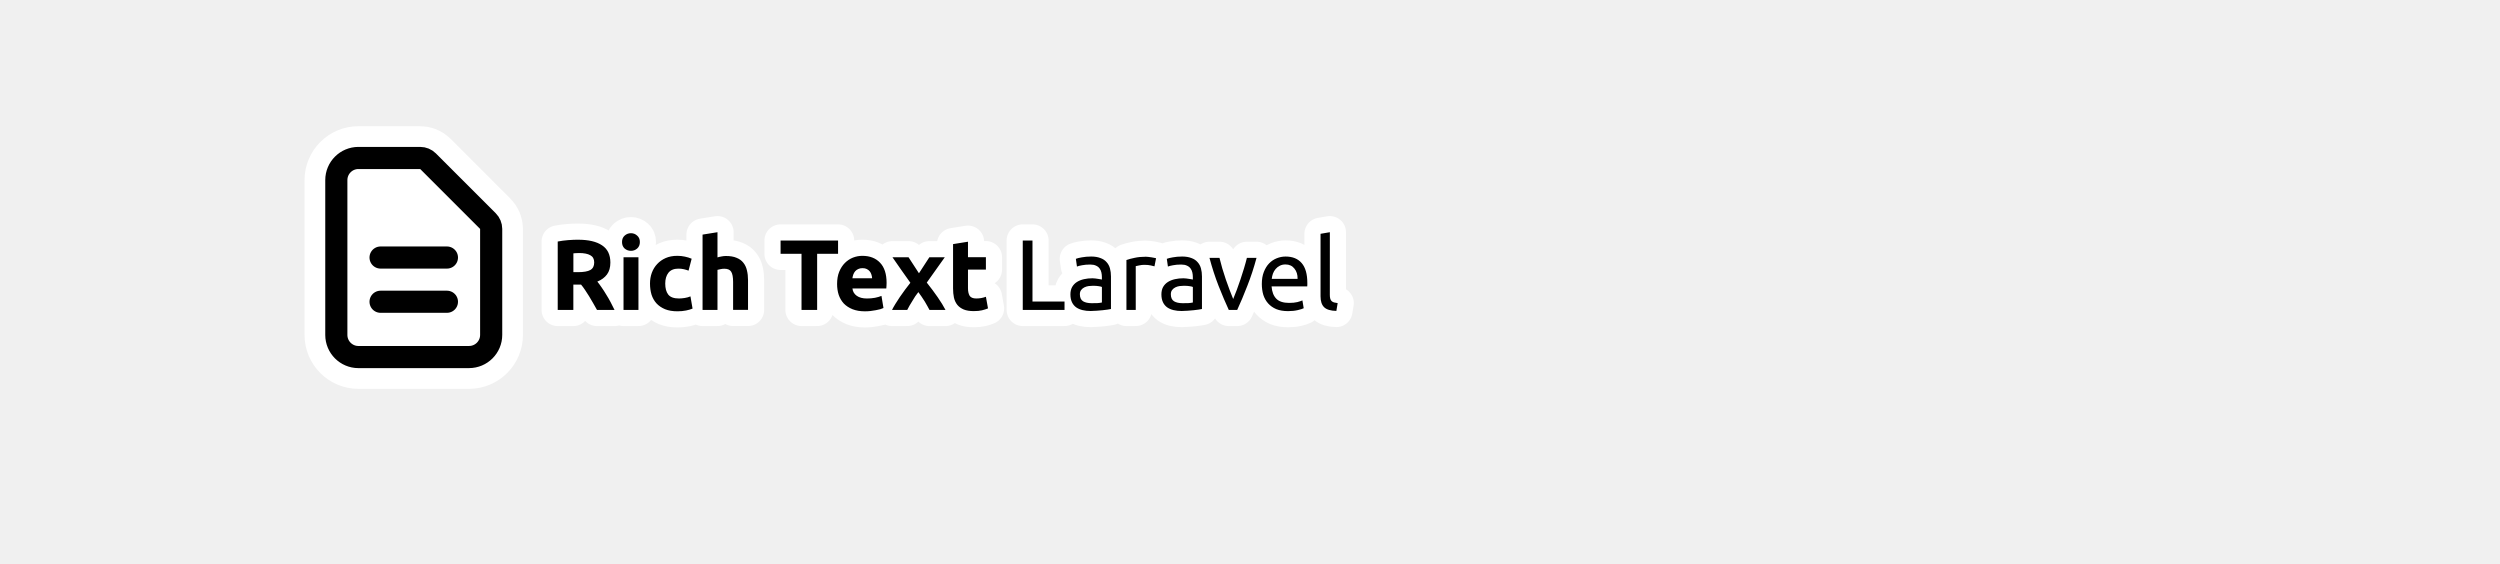
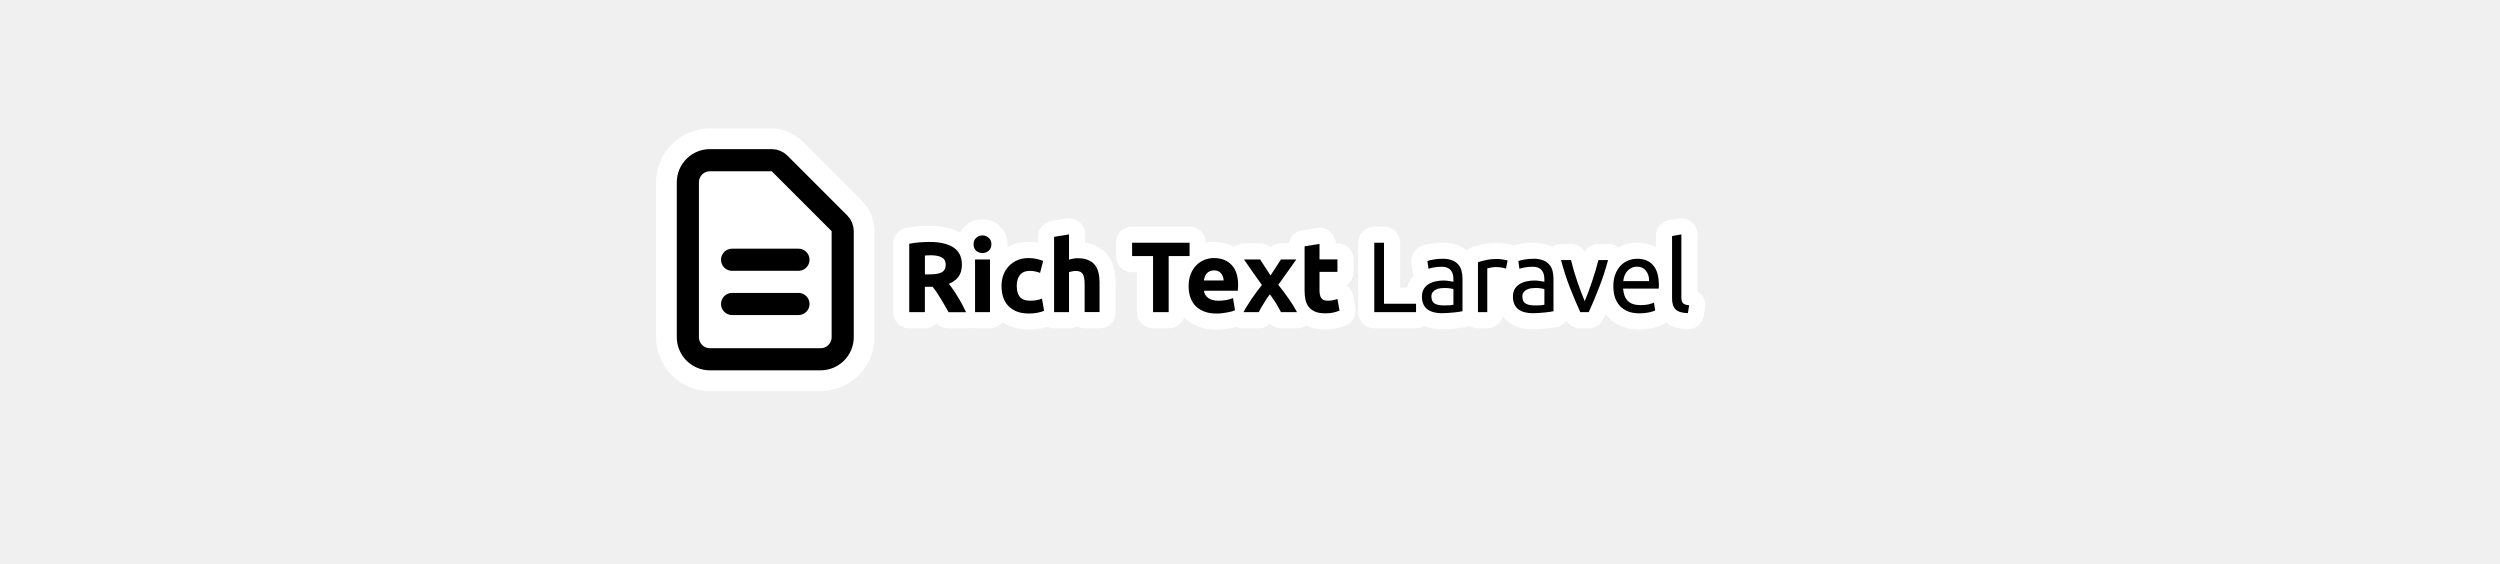
<svg xmlns="http://www.w3.org/2000/svg" width="485.03" height="109.404" viewBox="0 0 128.326 28.947" version="1.1" id="svg14">
  <defs id="defs18" />
-   <path id="text6" style="line-height:1.25;stroke:#ffffff;stroke-width:1.657;stroke-linejoin:round;stroke-miterlimit:4;stroke-dasharray:none;paint-order:stroke fill markers" d="m 36.827,11.92 -0.766,0.123 v 3.866 h 0.766 v -2.057 c 0.048,-0.014 0.101,-0.026 0.159,-0.036 0.062,-0.014 0.127,-0.021 0.195,-0.021 0.171,0 0.288,0.052 0.35,0.154 0.065,0.103 0.098,0.278 0.098,0.524 v 1.434 h 0.766 v -1.527 c 0,-0.185 -0.019,-0.353 -0.057,-0.504 -0.034,-0.151 -0.096,-0.281 -0.185,-0.391 -0.086,-0.11 -0.202,-0.194 -0.35,-0.252 -0.144,-0.062 -0.326,-0.092 -0.545,-0.092 -0.075,0 -0.154,0.008 -0.236,0.026 -0.079,0.014 -0.144,0.029 -0.195,0.047 z m 31.435,0 -0.478,0.082 v 3.209 c 0,0.254 0.062,0.44 0.185,0.56 0.123,0.12 0.333,0.183 0.627,0.19 l 0.067,-0.401 c -0.075,-0.01 -0.139,-0.022 -0.19,-0.036 -0.051,-0.017 -0.093,-0.041 -0.124,-0.072 -0.031,-0.031 -0.053,-0.072 -0.067,-0.124 -0.014,-0.051 -0.021,-0.116 -0.021,-0.195 z m -35.877,0.051 c -0.123,0 -0.231,0.041 -0.324,0.124 -0.089,0.079 -0.134,0.188 -0.134,0.329 0,0.141 0.045,0.252 0.134,0.334 0.093,0.079 0.201,0.118 0.324,0.118 0.123,0 0.23,-0.04 0.319,-0.118 0.093,-0.082 0.139,-0.194 0.139,-0.334 0,-0.141 -0.046,-0.25 -0.139,-0.329 -0.089,-0.082 -0.195,-0.124 -0.319,-0.124 z M 29.67,12.305 c -0.147,0 -0.315,0.007 -0.504,0.021 -0.185,0.014 -0.365,0.038 -0.54,0.072 v 3.512 h 0.802 v -1.301 h 0.396 c 0.069,0.082 0.137,0.175 0.206,0.278 0.069,0.099 0.137,0.206 0.206,0.319 0.072,0.113 0.14,0.23 0.206,0.35 0.069,0.12 0.136,0.238 0.201,0.355 h 0.9 c -0.062,-0.13 -0.128,-0.262 -0.2,-0.396 -0.072,-0.137 -0.147,-0.267 -0.226,-0.391 -0.075,-0.127 -0.152,-0.247 -0.231,-0.36 -0.079,-0.117 -0.154,-0.219 -0.226,-0.309 0.216,-0.089 0.38,-0.211 0.494,-0.365 0.117,-0.158 0.175,-0.362 0.175,-0.612 0,-0.401 -0.142,-0.696 -0.427,-0.884 -0.284,-0.192 -0.694,-0.288 -1.229,-0.288 z m 10.396,0.041 v 0.684 h 1.075 v 2.879 h 0.802 v -2.879 h 1.074 v -0.684 z m 12.432,0 v 3.563 h 2.144 v -0.432 h -1.645 V 12.346 Z m -2.812,0.062 -0.766,0.123 v 2.273 c 0,0.175 0.015,0.334 0.046,0.478 0.034,0.144 0.093,0.267 0.175,0.37 0.082,0.099 0.192,0.178 0.329,0.236 0.137,0.055 0.31,0.082 0.519,0.082 0.165,0 0.303,-0.014 0.416,-0.041 0.113,-0.027 0.216,-0.06 0.309,-0.098 l -0.108,-0.597 c -0.072,0.027 -0.153,0.05 -0.242,0.067 -0.086,0.014 -0.17,0.021 -0.252,0.021 -0.171,0 -0.286,-0.048 -0.344,-0.144 -0.055,-0.096 -0.082,-0.225 -0.082,-0.386 v -0.951 h 0.92 v -0.638 h -0.92 z m -19.969,0.581 c 0.257,0 0.451,0.038 0.581,0.113 0.134,0.072 0.201,0.195 0.201,0.37 0,0.182 -0.065,0.31 -0.195,0.386 -0.13,0.075 -0.346,0.113 -0.648,0.113 h -0.226 v -0.966 c 0.041,-0.004 0.084,-0.007 0.129,-0.01 0.048,-0.004 0.101,-0.005 0.159,-0.005 z m 5.038,0.144 c -0.219,0 -0.415,0.038 -0.586,0.113 -0.171,0.075 -0.317,0.178 -0.437,0.308 -0.12,0.127 -0.212,0.278 -0.277,0.453 -0.062,0.171 -0.092,0.355 -0.092,0.55 0,0.202 0.026,0.391 0.077,0.565 0.055,0.171 0.139,0.32 0.252,0.447 0.117,0.127 0.264,0.228 0.442,0.303 0.178,0.072 0.391,0.108 0.638,0.108 0.161,0 0.309,-0.014 0.442,-0.041 0.134,-0.027 0.245,-0.06 0.334,-0.098 l -0.108,-0.627 c -0.089,0.038 -0.187,0.065 -0.293,0.082 -0.106,0.017 -0.206,0.026 -0.298,0.026 -0.261,0 -0.444,-0.067 -0.55,-0.201 -0.103,-0.134 -0.154,-0.322 -0.154,-0.565 0,-0.23 0.055,-0.415 0.164,-0.555 0.113,-0.141 0.283,-0.211 0.509,-0.211 0.106,0 0.202,0.01 0.288,0.031 0.086,0.021 0.164,0.044 0.236,0.072 l 0.159,-0.612 c -0.113,-0.048 -0.23,-0.084 -0.35,-0.108 -0.12,-0.027 -0.252,-0.041 -0.396,-0.041 z m 9.507,0 c -0.165,0 -0.326,0.031 -0.483,0.092 -0.154,0.062 -0.291,0.153 -0.411,0.273 -0.12,0.12 -0.218,0.271 -0.293,0.453 -0.072,0.178 -0.108,0.387 -0.108,0.627 0,0.199 0.027,0.384 0.082,0.555 0.058,0.171 0.146,0.32 0.262,0.447 0.12,0.123 0.269,0.221 0.447,0.293 0.182,0.072 0.394,0.108 0.638,0.108 0.096,0 0.192,-0.005 0.288,-0.016 0.096,-0.01 0.185,-0.024 0.267,-0.041 0.086,-0.014 0.163,-0.031 0.232,-0.051 0.069,-0.021 0.123,-0.041 0.165,-0.062 l -0.103,-0.622 c -0.086,0.038 -0.197,0.07 -0.334,0.098 -0.134,0.024 -0.271,0.036 -0.411,0.036 -0.219,0 -0.394,-0.046 -0.524,-0.139 -0.13,-0.093 -0.204,-0.218 -0.221,-0.375 h 1.738 c 0.004,-0.041 0.007,-0.087 0.01,-0.139 0.004,-0.055 0.005,-0.105 0.005,-0.149 0,-0.456 -0.111,-0.8 -0.334,-1.033 -0.223,-0.237 -0.526,-0.355 -0.91,-0.355 z m 11.738,0.036 c -0.168,0 -0.324,0.014 -0.468,0.041 -0.144,0.024 -0.247,0.05 -0.308,0.077 l 0.056,0.396 c 0.058,-0.024 0.146,-0.046 0.262,-0.067 0.12,-0.024 0.259,-0.036 0.416,-0.036 0.123,0 0.223,0.019 0.298,0.056 0.079,0.034 0.14,0.082 0.185,0.144 0.045,0.058 0.076,0.127 0.093,0.206 0.017,0.075 0.026,0.153 0.026,0.232 v 0.133 c -0.014,-0.004 -0.038,-0.009 -0.072,-0.015 -0.034,-0.007 -0.076,-0.014 -0.124,-0.02 -0.045,-0.01 -0.093,-0.017 -0.144,-0.021 -0.051,-0.007 -0.101,-0.01 -0.149,-0.01 -0.151,0 -0.295,0.015 -0.432,0.046 -0.137,0.031 -0.257,0.079 -0.36,0.144 -0.103,0.065 -0.185,0.151 -0.247,0.257 -0.058,0.106 -0.088,0.233 -0.088,0.38 0,0.154 0.026,0.286 0.077,0.396 0.051,0.11 0.124,0.199 0.216,0.267 0.093,0.065 0.202,0.113 0.329,0.144 0.127,0.031 0.266,0.046 0.416,0.046 0.106,0 0.212,-0.005 0.319,-0.015 0.11,-0.007 0.211,-0.015 0.303,-0.026 0.093,-0.01 0.175,-0.021 0.247,-0.031 0.075,-0.014 0.134,-0.024 0.175,-0.031 v -1.671 c 0,-0.151 -0.017,-0.288 -0.051,-0.411 -0.034,-0.127 -0.093,-0.235 -0.175,-0.324 -0.079,-0.093 -0.185,-0.163 -0.319,-0.211 -0.13,-0.051 -0.291,-0.077 -0.483,-0.077 z m 4.669,0 c -0.168,0 -0.324,0.014 -0.468,0.041 -0.144,0.024 -0.247,0.05 -0.308,0.077 l 0.056,0.396 c 0.058,-0.024 0.146,-0.046 0.262,-0.067 0.12,-0.024 0.259,-0.036 0.416,-0.036 0.123,0 0.223,0.019 0.298,0.056 0.079,0.034 0.14,0.082 0.185,0.144 0.045,0.058 0.076,0.127 0.093,0.206 0.017,0.075 0.026,0.153 0.026,0.232 v 0.133 c -0.014,-0.004 -0.038,-0.009 -0.072,-0.015 -0.034,-0.007 -0.075,-0.014 -0.123,-0.02 -0.045,-0.01 -0.093,-0.017 -0.144,-0.021 -0.051,-0.007 -0.101,-0.01 -0.149,-0.01 -0.151,0 -0.295,0.015 -0.432,0.046 -0.137,0.031 -0.257,0.079 -0.36,0.144 -0.103,0.065 -0.185,0.151 -0.247,0.257 -0.058,0.106 -0.087,0.233 -0.087,0.38 0,0.154 0.026,0.286 0.077,0.396 0.051,0.11 0.124,0.199 0.216,0.267 0.093,0.065 0.202,0.113 0.329,0.144 0.127,0.031 0.266,0.046 0.416,0.046 0.106,0 0.212,-0.005 0.319,-0.015 0.11,-0.007 0.211,-0.015 0.303,-0.026 0.093,-0.01 0.175,-0.021 0.247,-0.031 0.075,-0.014 0.134,-0.024 0.175,-0.031 v -1.671 c 0,-0.151 -0.017,-0.288 -0.051,-0.411 -0.034,-0.127 -0.093,-0.235 -0.175,-0.324 -0.079,-0.093 -0.185,-0.163 -0.319,-0.211 -0.13,-0.051 -0.291,-0.077 -0.483,-0.077 z m 5.321,0 c -0.154,0 -0.305,0.029 -0.453,0.088 -0.147,0.058 -0.277,0.146 -0.391,0.262 -0.113,0.117 -0.204,0.264 -0.273,0.442 -0.069,0.175 -0.103,0.38 -0.103,0.617 0,0.202 0.026,0.389 0.077,0.56 0.055,0.168 0.137,0.314 0.247,0.437 0.11,0.123 0.249,0.221 0.416,0.293 0.171,0.069 0.374,0.103 0.607,0.103 0.185,0 0.35,-0.017 0.494,-0.051 0.147,-0.034 0.25,-0.067 0.309,-0.098 l -0.067,-0.401 c -0.058,0.027 -0.146,0.056 -0.262,0.087 -0.113,0.027 -0.253,0.041 -0.421,0.041 -0.298,0 -0.518,-0.072 -0.658,-0.216 -0.141,-0.144 -0.221,-0.355 -0.242,-0.632 h 1.831 c 0.004,-0.027 0.005,-0.057 0.005,-0.088 v -0.082 c 0,-0.459 -0.096,-0.8 -0.288,-1.023 -0.192,-0.226 -0.468,-0.339 -0.828,-0.339 z m -7.183,0.01 c -0.209,0 -0.397,0.019 -0.565,0.056 -0.168,0.034 -0.309,0.072 -0.422,0.113 v 2.561 h 0.478 v -2.247 c 0.027,-0.007 0.084,-0.019 0.17,-0.036 0.089,-0.021 0.178,-0.031 0.267,-0.031 0.137,0 0.248,0.01 0.334,0.031 0.089,0.017 0.153,0.033 0.19,0.046 l 0.082,-0.416 c -0.021,-0.007 -0.053,-0.014 -0.098,-0.021 -0.041,-0.01 -0.087,-0.019 -0.139,-0.026 -0.051,-0.01 -0.105,-0.017 -0.159,-0.021 -0.051,-0.007 -0.098,-0.01 -0.139,-0.01 z m -26.803,0.026 v 2.704 h 0.766 v -2.704 z m 13.805,0 c 0.151,0.216 0.303,0.435 0.457,0.658 0.154,0.219 0.308,0.437 0.463,0.653 -0.089,0.11 -0.18,0.228 -0.273,0.355 -0.093,0.123 -0.182,0.249 -0.267,0.375 -0.082,0.123 -0.16,0.243 -0.232,0.36 -0.072,0.117 -0.128,0.218 -0.17,0.303 h 0.781 c 0.034,-0.069 0.074,-0.142 0.118,-0.221 l 0.144,-0.236 c 0.048,-0.082 0.097,-0.163 0.149,-0.242 0.055,-0.079 0.108,-0.151 0.159,-0.216 0.055,0.069 0.11,0.146 0.165,0.232 0.058,0.082 0.113,0.166 0.165,0.252 0.051,0.082 0.098,0.163 0.139,0.242 0.041,0.075 0.076,0.139 0.103,0.19 h 0.822 c -0.099,-0.192 -0.233,-0.41 -0.401,-0.653 -0.168,-0.243 -0.355,-0.494 -0.56,-0.751 l 0.925,-1.301 h -0.792 l -0.535,0.823 -0.535,-0.823 z m 16.273,0.031 c 0.134,0.5 0.289,0.98 0.468,1.44 0.182,0.459 0.356,0.871 0.524,1.234 h 0.432 c 0.168,-0.363 0.341,-0.775 0.519,-1.234 0.182,-0.459 0.339,-0.939 0.473,-1.44 h -0.494 c -0.041,0.168 -0.091,0.348 -0.149,0.54 -0.055,0.189 -0.115,0.377 -0.18,0.565 -0.062,0.185 -0.125,0.365 -0.19,0.54 -0.065,0.175 -0.127,0.331 -0.185,0.468 -0.058,-0.137 -0.12,-0.293 -0.185,-0.468 -0.065,-0.175 -0.13,-0.355 -0.195,-0.54 -0.062,-0.189 -0.122,-0.377 -0.18,-0.565 -0.055,-0.192 -0.103,-0.372 -0.144,-0.54 z m 3.902,0.339 c 0.195,0 0.348,0.07 0.458,0.211 0.113,0.137 0.168,0.314 0.164,0.53 h -1.327 c 0.01,-0.093 0.031,-0.183 0.062,-0.273 0.034,-0.089 0.08,-0.168 0.139,-0.236 0.058,-0.069 0.129,-0.123 0.211,-0.165 0.086,-0.045 0.183,-0.067 0.293,-0.067 z m -21.712,0.19 c 0.089,0 0.163,0.015 0.221,0.046 0.062,0.031 0.111,0.07 0.149,0.118 0.041,0.048 0.07,0.103 0.087,0.165 0.021,0.062 0.033,0.125 0.036,0.19 h -1.013 c 0.01,-0.065 0.026,-0.129 0.046,-0.19 0.024,-0.065 0.057,-0.122 0.098,-0.17 0.041,-0.048 0.093,-0.086 0.154,-0.113 0.062,-0.031 0.135,-0.046 0.221,-0.046 z m 11.841,0.905 c 0.11,0 0.202,0.007 0.278,0.02 0.079,0.01 0.135,0.024 0.17,0.041 v 0.797 c -0.058,0.014 -0.132,0.024 -0.221,0.031 -0.086,0.004 -0.185,0.005 -0.298,0.005 -0.189,0 -0.338,-0.033 -0.447,-0.098 -0.11,-0.069 -0.165,-0.189 -0.165,-0.36 0,-0.093 0.022,-0.166 0.067,-0.221 0.045,-0.058 0.099,-0.103 0.164,-0.134 0.069,-0.034 0.142,-0.056 0.221,-0.067 0.082,-0.01 0.16,-0.015 0.232,-0.015 z m 4.669,0 c 0.11,0 0.202,0.007 0.278,0.02 0.079,0.01 0.135,0.024 0.17,0.041 v 0.797 c -0.058,0.014 -0.132,0.024 -0.221,0.031 -0.086,0.004 -0.185,0.005 -0.298,0.005 -0.189,0 -0.338,-0.033 -0.447,-0.098 -0.11,-0.069 -0.164,-0.189 -0.164,-0.36 0,-0.093 0.022,-0.166 0.067,-0.221 0.045,-0.058 0.099,-0.103 0.164,-0.134 0.069,-0.034 0.142,-0.056 0.221,-0.067 0.082,-0.01 0.16,-0.015 0.232,-0.015 z" />
-   <path stroke-linecap="round" stroke-width="2.438" d="M 19.532,13.22 H 22.939 m -3.407,2.271 H 22.939 m 1.136,2.839 H 18.396 A 1.136,1.136 0 0 1 17.261,17.194 V 9.245 A 1.136,1.136 0 0 1 18.396,8.11 h 3.172 A 0.568,0.568 0 0 1 21.969,8.276 l 3.074,3.074 a 0.568,0.568 0 0 1 0.166,0.401 v 5.442 a 1.136,1.136 0 0 1 -1.136,1.136 z" fill="none" stroke="currentColor" style="stroke:#ffffff;stroke-width:3.263;stroke-linejoin:round;stroke-miterlimit:4;stroke-dasharray:none;paint-order:stroke fill markers" id="path8" />
-   <path stroke-linecap="round" stroke-linejoin="round" stroke-width="1.136" d="M 19.532,13.22 H 22.939 m -3.407,2.27 H 22.939 m 1.136,2.839 H 18.396 A 1.136,1.136 0 0 1 17.261,17.193 V 9.245 a 1.136,1.136 0 0 1 1.135,-1.136 h 3.172 a 0.568,0.568 0 0 1 0.401,0.166 l 3.074,3.074 a 0.568,0.568 0 0 1 0.167,0.401 v 5.442 a 1.136,1.136 0 0 1 -1.136,1.136 z" fill="none" stroke="currentColor" id="path10" />
-   <path style="fill:#ffffff;stroke:#ffffff;stroke-width:1.629;stroke-linejoin:round;stroke-miterlimit:4;stroke-dasharray:none;paint-order:stroke fill markers" d="M 18.941,10.705 V 9.758 h 2.124 l 0.89,0.892 0.89,0.892 -1.722,0.001 c -0.947,8.86e-4 -1.826,0.026 -1.953,0.055 l -0.231,0.054 z" id="path12" />
+   <path id="text6" style="line-height:1.25;stroke:#ffffff;stroke-width:1.657;stroke-linejoin:round;stroke-miterlimit:4;stroke-dasharray:none;paint-order:stroke fill markers" d="M 54.872,12.034 54.106,12.157 v 3.866 h 0.766 v -2.057 c 0.048,-0.014 0.101,-0.026 0.159,-0.036 0.062,-0.014 0.127,-0.021 0.195,-0.021 0.171,0 0.288,0.052 0.35,0.154 0.065,0.103 0.098,0.278 0.098,0.524 v 1.434 h 0.766 v -1.527 c 0,-0.185 -0.019,-0.353 -0.057,-0.504 -0.034,-0.151 -0.096,-0.281 -0.185,-0.391 -0.086,-0.11 -0.202,-0.194 -0.35,-0.252 -0.144,-0.062 -0.326,-0.092 -0.545,-0.092 -0.075,0 -0.154,0.008 -0.236,0.026 -0.079,0.014 -0.144,0.029 -0.195,0.047 z m 31.435,0 -0.478,0.082 v 3.209 c 0,0.254 0.062,0.44 0.185,0.56 0.123,0.12 0.333,0.183 0.627,0.19 l 0.067,-0.401 c -0.075,-0.01 -0.139,-0.022 -0.19,-0.036 -0.051,-0.017 -0.093,-0.041 -0.124,-0.072 -0.031,-0.031 -0.053,-0.072 -0.067,-0.124 -0.014,-0.051 -0.021,-0.116 -0.021,-0.195 z m -35.877,0.051 c -0.123,0 -0.231,0.041 -0.324,0.124 -0.089,0.079 -0.134,0.188 -0.134,0.329 0,0.141 0.045,0.252 0.134,0.334 0.093,0.079 0.201,0.118 0.324,0.118 0.123,0 0.23,-0.04 0.319,-0.118 0.093,-0.082 0.139,-0.194 0.139,-0.334 0,-0.141 -0.046,-0.25 -0.139,-0.329 -0.089,-0.082 -0.195,-0.124 -0.319,-0.124 z m -2.715,0.334 c -0.147,0 -0.315,0.007 -0.504,0.021 -0.185,0.014 -0.365,0.038 -0.54,0.072 v 3.512 h 0.802 v -1.301 h 0.396 c 0.069,0.082 0.137,0.175 0.206,0.278 0.069,0.099 0.137,0.206 0.206,0.319 0.072,0.113 0.14,0.23 0.206,0.35 0.069,0.12 0.136,0.238 0.201,0.355 h 0.9 c -0.062,-0.13 -0.128,-0.262 -0.2,-0.396 -0.072,-0.137 -0.147,-0.267 -0.226,-0.391 -0.075,-0.127 -0.152,-0.247 -0.231,-0.36 -0.079,-0.117 -0.154,-0.219 -0.226,-0.309 0.216,-0.089 0.38,-0.211 0.494,-0.365 0.117,-0.158 0.175,-0.362 0.175,-0.612 0,-0.401 -0.142,-0.696 -0.427,-0.884 -0.284,-0.192 -0.694,-0.288 -1.229,-0.288 z m 10.396,0.041 v 0.684 h 1.075 v 2.879 h 0.802 v -2.879 h 1.074 V 12.461 Z m 12.432,0 v 3.563 h 2.144 v -0.432 h -1.645 v -3.131 z m -2.812,0.062 -0.766,0.123 v 2.273 c 0,0.175 0.015,0.334 0.046,0.478 0.034,0.144 0.093,0.267 0.175,0.37 0.082,0.099 0.192,0.178 0.329,0.236 0.137,0.055 0.31,0.082 0.519,0.082 0.165,0 0.303,-0.014 0.416,-0.041 0.113,-0.027 0.216,-0.06 0.309,-0.098 l -0.108,-0.597 c -0.072,0.027 -0.153,0.05 -0.242,0.067 -0.086,0.014 -0.17,0.021 -0.252,0.021 -0.171,0 -0.286,-0.048 -0.344,-0.144 -0.055,-0.096 -0.082,-0.225 -0.082,-0.386 v -0.951 h 0.92 v -0.638 h -0.92 z m -19.969,0.581 c 0.257,0 0.451,0.038 0.581,0.113 0.134,0.072 0.201,0.195 0.201,0.37 0,0.182 -0.065,0.31 -0.195,0.386 -0.13,0.075 -0.346,0.113 -0.648,0.113 h -0.226 v -0.966 c 0.041,-0.004 0.084,-0.007 0.129,-0.01 0.048,-0.004 0.101,-0.005 0.159,-0.005 z m 5.038,0.144 c -0.219,0 -0.415,0.038 -0.586,0.113 -0.171,0.075 -0.317,0.178 -0.437,0.308 -0.12,0.127 -0.212,0.278 -0.277,0.453 -0.062,0.171 -0.092,0.355 -0.092,0.55 0,0.202 0.026,0.391 0.077,0.565 0.055,0.171 0.139,0.32 0.252,0.447 0.117,0.127 0.264,0.228 0.442,0.303 0.178,0.072 0.391,0.108 0.638,0.108 0.161,0 0.309,-0.014 0.442,-0.041 0.134,-0.027 0.245,-0.06 0.334,-0.098 L 53.484,15.329 c -0.089,0.038 -0.187,0.065 -0.293,0.082 -0.106,0.017 -0.206,0.026 -0.298,0.026 -0.261,0 -0.444,-0.067 -0.55,-0.201 -0.103,-0.134 -0.154,-0.322 -0.154,-0.565 0,-0.23 0.055,-0.415 0.164,-0.555 0.113,-0.141 0.283,-0.211 0.509,-0.211 0.106,0 0.202,0.01 0.288,0.031 0.086,0.021 0.164,0.044 0.236,0.072 l 0.159,-0.612 c -0.113,-0.048 -0.23,-0.084 -0.35,-0.108 -0.12,-0.027 -0.252,-0.041 -0.396,-0.041 z m 9.507,0 c -0.165,0 -0.326,0.031 -0.483,0.092 -0.154,0.062 -0.291,0.153 -0.411,0.273 -0.12,0.12 -0.218,0.271 -0.293,0.453 -0.072,0.178 -0.108,0.387 -0.108,0.627 0,0.199 0.027,0.384 0.082,0.555 0.058,0.171 0.146,0.32 0.262,0.447 0.12,0.123 0.269,0.221 0.447,0.293 0.182,0.072 0.394,0.108 0.638,0.108 0.096,0 0.192,-0.005 0.288,-0.016 0.096,-0.01 0.185,-0.024 0.267,-0.041 0.086,-0.014 0.163,-0.031 0.232,-0.051 0.069,-0.021 0.123,-0.041 0.165,-0.062 l -0.103,-0.622 c -0.086,0.038 -0.197,0.07 -0.334,0.098 -0.134,0.024 -0.271,0.036 -0.411,0.036 -0.219,0 -0.394,-0.046 -0.524,-0.139 -0.13,-0.093 -0.204,-0.218 -0.221,-0.375 h 1.738 c 0.004,-0.041 0.007,-0.087 0.01,-0.139 0.004,-0.055 0.005,-0.105 0.005,-0.149 0,-0.456 -0.111,-0.8 -0.334,-1.033 -0.223,-0.237 -0.526,-0.355 -0.91,-0.355 z m 11.738,0.036 c -0.168,0 -0.324,0.014 -0.468,0.041 -0.144,0.024 -0.247,0.05 -0.308,0.077 l 0.056,0.396 c 0.058,-0.024 0.146,-0.046 0.262,-0.067 0.12,-0.024 0.259,-0.036 0.416,-0.036 0.123,0 0.223,0.019 0.298,0.056 0.079,0.034 0.14,0.082 0.185,0.144 0.045,0.058 0.076,0.127 0.093,0.206 0.017,0.075 0.026,0.153 0.026,0.232 v 0.133 c -0.014,-0.004 -0.038,-0.009 -0.072,-0.015 -0.034,-0.007 -0.076,-0.014 -0.124,-0.02 -0.045,-0.01 -0.093,-0.017 -0.144,-0.021 -0.051,-0.007 -0.101,-0.01 -0.149,-0.01 -0.151,0 -0.295,0.015 -0.432,0.046 -0.137,0.031 -0.257,0.079 -0.36,0.144 -0.103,0.065 -0.185,0.151 -0.247,0.257 -0.058,0.106 -0.088,0.233 -0.088,0.38 0,0.154 0.026,0.286 0.077,0.396 0.051,0.11 0.124,0.199 0.216,0.267 0.093,0.065 0.202,0.113 0.329,0.144 0.127,0.031 0.266,0.046 0.416,0.046 0.106,0 0.212,-0.005 0.319,-0.015 0.11,-0.007 0.211,-0.015 0.303,-0.026 0.093,-0.01 0.175,-0.021 0.247,-0.031 0.075,-0.014 0.134,-0.024 0.175,-0.031 v -1.671 c 0,-0.151 -0.017,-0.288 -0.051,-0.411 -0.034,-0.127 -0.093,-0.235 -0.175,-0.324 -0.079,-0.093 -0.185,-0.163 -0.319,-0.211 -0.13,-0.051 -0.291,-0.077 -0.483,-0.077 z m 4.669,0 c -0.168,0 -0.324,0.014 -0.468,0.041 -0.144,0.024 -0.247,0.05 -0.308,0.077 l 0.056,0.396 c 0.058,-0.024 0.146,-0.046 0.262,-0.067 0.12,-0.024 0.259,-0.036 0.416,-0.036 0.123,0 0.223,0.019 0.298,0.056 0.079,0.034 0.14,0.082 0.185,0.144 0.045,0.058 0.076,0.127 0.093,0.206 0.017,0.075 0.026,0.153 0.026,0.232 v 0.133 c -0.014,-0.004 -0.038,-0.009 -0.072,-0.015 -0.034,-0.007 -0.075,-0.014 -0.123,-0.02 -0.045,-0.01 -0.093,-0.017 -0.144,-0.021 -0.051,-0.007 -0.101,-0.01 -0.149,-0.01 -0.151,0 -0.295,0.015 -0.432,0.046 -0.137,0.031 -0.257,0.079 -0.36,0.144 -0.103,0.065 -0.185,0.151 -0.247,0.257 -0.058,0.106 -0.087,0.233 -0.087,0.38 0,0.154 0.026,0.286 0.077,0.396 0.051,0.11 0.124,0.199 0.216,0.267 0.093,0.065 0.202,0.113 0.329,0.144 0.127,0.031 0.266,0.046 0.416,0.046 0.106,0 0.212,-0.005 0.319,-0.015 0.11,-0.007 0.211,-0.015 0.303,-0.026 0.093,-0.01 0.175,-0.021 0.247,-0.031 0.075,-0.014 0.134,-0.024 0.175,-0.031 v -1.671 c 0,-0.151 -0.017,-0.288 -0.051,-0.411 -0.034,-0.127 -0.093,-0.235 -0.175,-0.324 -0.079,-0.093 -0.185,-0.163 -0.319,-0.211 -0.13,-0.051 -0.291,-0.077 -0.483,-0.077 z m 5.321,0 c -0.154,0 -0.305,0.029 -0.453,0.088 -0.147,0.058 -0.277,0.146 -0.391,0.262 -0.113,0.117 -0.204,0.264 -0.273,0.442 -0.069,0.175 -0.103,0.38 -0.103,0.617 0,0.202 0.026,0.389 0.077,0.56 0.055,0.168 0.137,0.314 0.247,0.437 0.11,0.123 0.249,0.221 0.416,0.293 0.171,0.069 0.374,0.103 0.607,0.103 0.185,0 0.35,-0.017 0.494,-0.051 0.147,-0.034 0.25,-0.067 0.309,-0.098 l -0.067,-0.401 c -0.058,0.027 -0.146,0.056 -0.262,0.087 -0.113,0.027 -0.253,0.041 -0.421,0.041 -0.298,0 -0.518,-0.072 -0.658,-0.216 -0.141,-0.144 -0.221,-0.355 -0.242,-0.632 h 1.831 c 0.004,-0.027 0.005,-0.057 0.005,-0.088 v -0.082 c 0,-0.459 -0.096,-0.8 -0.288,-1.023 -0.192,-0.226 -0.468,-0.339 -0.828,-0.339 z m -7.183,0.01 c -0.209,0 -0.397,0.019 -0.565,0.056 -0.168,0.034 -0.309,0.072 -0.422,0.113 v 2.561 h 0.478 v -2.247 c 0.027,-0.007 0.084,-0.019 0.17,-0.036 0.089,-0.021 0.178,-0.031 0.267,-0.031 0.137,0 0.248,0.01 0.334,0.031 0.089,0.017 0.153,0.033 0.19,0.046 l 0.082,-0.416 c -0.021,-0.007 -0.053,-0.014 -0.098,-0.021 -0.041,-0.01 -0.087,-0.019 -0.139,-0.026 -0.051,-0.01 -0.105,-0.017 -0.159,-0.021 -0.051,-0.007 -0.098,-0.01 -0.139,-0.01 z m -26.803,0.026 v 2.704 H 50.816 V 13.319 Z m 13.805,0 c 0.151,0.216 0.303,0.435 0.457,0.658 0.154,0.219 0.308,0.437 0.463,0.653 -0.089,0.11 -0.18,0.228 -0.273,0.355 -0.093,0.123 -0.182,0.249 -0.267,0.375 -0.082,0.123 -0.16,0.243 -0.232,0.36 -0.072,0.117 -0.128,0.218 -0.17,0.303 h 0.781 c 0.034,-0.069 0.074,-0.142 0.118,-0.221 l 0.144,-0.236 c 0.048,-0.082 0.097,-0.163 0.149,-0.242 0.055,-0.079 0.108,-0.151 0.159,-0.216 0.055,0.069 0.11,0.146 0.165,0.232 0.058,0.082 0.113,0.166 0.165,0.252 0.051,0.082 0.098,0.163 0.139,0.242 0.041,0.075 0.076,0.139 0.103,0.19 h 0.822 c -0.099,-0.192 -0.233,-0.41 -0.401,-0.653 -0.168,-0.243 -0.355,-0.494 -0.56,-0.751 l 0.925,-1.301 H 65.752 l -0.535,0.823 -0.535,-0.823 z m 16.273,0.031 c 0.134,0.5 0.289,0.98 0.468,1.44 0.182,0.459 0.356,0.871 0.524,1.234 h 0.432 c 0.168,-0.363 0.341,-0.775 0.519,-1.234 0.182,-0.459 0.339,-0.939 0.473,-1.44 h -0.494 c -0.041,0.168 -0.091,0.348 -0.149,0.54 -0.055,0.189 -0.115,0.377 -0.18,0.565 -0.062,0.185 -0.125,0.365 -0.19,0.54 -0.065,0.175 -0.127,0.331 -0.185,0.468 -0.058,-0.137 -0.12,-0.293 -0.185,-0.468 -0.065,-0.175 -0.13,-0.355 -0.195,-0.54 -0.062,-0.189 -0.122,-0.377 -0.18,-0.565 -0.055,-0.192 -0.103,-0.372 -0.144,-0.54 z m 3.902,0.339 c 0.195,0 0.348,0.07 0.458,0.211 0.113,0.137 0.168,0.314 0.164,0.53 h -1.327 c 0.01,-0.093 0.031,-0.183 0.062,-0.273 0.034,-0.089 0.08,-0.168 0.139,-0.236 0.058,-0.069 0.129,-0.123 0.211,-0.165 0.086,-0.045 0.183,-0.067 0.293,-0.067 z m -21.712,0.19 c 0.089,0 0.163,0.015 0.221,0.046 0.062,0.031 0.111,0.07 0.149,0.118 0.041,0.048 0.07,0.103 0.087,0.165 0.021,0.062 0.033,0.125 0.036,0.19 h -1.013 c 0.01,-0.065 0.026,-0.129 0.046,-0.19 0.024,-0.065 0.057,-0.122 0.098,-0.17 0.041,-0.048 0.093,-0.086 0.154,-0.113 0.062,-0.031 0.135,-0.046 0.221,-0.046 z m 11.841,0.905 c 0.11,0 0.202,0.007 0.278,0.02 0.079,0.01 0.135,0.024 0.17,0.041 v 0.797 c -0.058,0.014 -0.132,0.024 -0.221,0.031 -0.086,0.004 -0.185,0.005 -0.298,0.005 -0.189,0 -0.338,-0.033 -0.447,-0.098 -0.11,-0.069 -0.165,-0.189 -0.165,-0.36 0,-0.093 0.022,-0.166 0.067,-0.221 0.045,-0.058 0.099,-0.103 0.164,-0.134 0.069,-0.034 0.142,-0.056 0.221,-0.067 0.082,-0.01 0.16,-0.015 0.232,-0.015 z m 4.669,0 c 0.11,0 0.202,0.007 0.278,0.02 0.079,0.01 0.135,0.024 0.17,0.041 v 0.797 c -0.058,0.014 -0.132,0.024 -0.221,0.031 -0.086,0.004 -0.185,0.005 -0.298,0.005 -0.189,0 -0.338,-0.033 -0.447,-0.098 -0.11,-0.069 -0.164,-0.189 -0.164,-0.36 0,-0.093 0.022,-0.166 0.067,-0.221 0.045,-0.058 0.099,-0.103 0.164,-0.134 0.069,-0.034 0.142,-0.056 0.221,-0.067 0.082,-0.01 0.16,-0.015 0.232,-0.015 z" />
+   <path stroke-linecap="round" stroke-width="2.438" d="m 37.577,13.334 h 3.407 m -3.407,2.271 h 3.407 m 1.136,2.839 H 36.442 A 1.136,1.136 0 0 1 35.307,17.308 V 9.36 a 1.136,1.136 0 0 1 1.135,-1.136 h 3.172 a 0.568,0.568 0 0 1 0.401,0.166 l 3.074,3.074 a 0.568,0.568 0 0 1 0.166,0.401 v 5.442 a 1.136,1.136 0 0 1 -1.136,1.136 z" fill="none" stroke="currentColor" style="stroke:#ffffff;stroke-width:3.263;stroke-linejoin:round;stroke-miterlimit:4;stroke-dasharray:none;paint-order:stroke fill markers" id="path8" />
+   <path stroke-linecap="round" stroke-linejoin="round" stroke-width="1.136" d="m 37.577,13.334 h 3.407 m -3.407,2.27 h 3.407 m 1.136,2.839 H 36.442 A 1.136,1.136 0 0 1 35.306,17.307 V 9.359 a 1.136,1.136 0 0 1 1.135,-1.136 h 3.172 a 0.568,0.568 0 0 1 0.401,0.166 l 3.074,3.074 a 0.568,0.568 0 0 1 0.167,0.401 v 5.442 a 1.136,1.136 0 0 1 -1.136,1.136 z" fill="none" stroke="currentColor" id="path10" />
+   <path style="fill:#ffffff;stroke:#ffffff;stroke-width:1.629;stroke-linejoin:round;stroke-miterlimit:4;stroke-dasharray:none;paint-order:stroke fill markers" d="M 36.987,10.819 V 9.872 h 2.124 l 0.89,0.892 0.89,0.892 -1.722,0.001 c -0.947,8.86e-4 -1.826,0.026 -1.953,0.055 l -0.231,0.054 z" id="path12" />
</svg>
